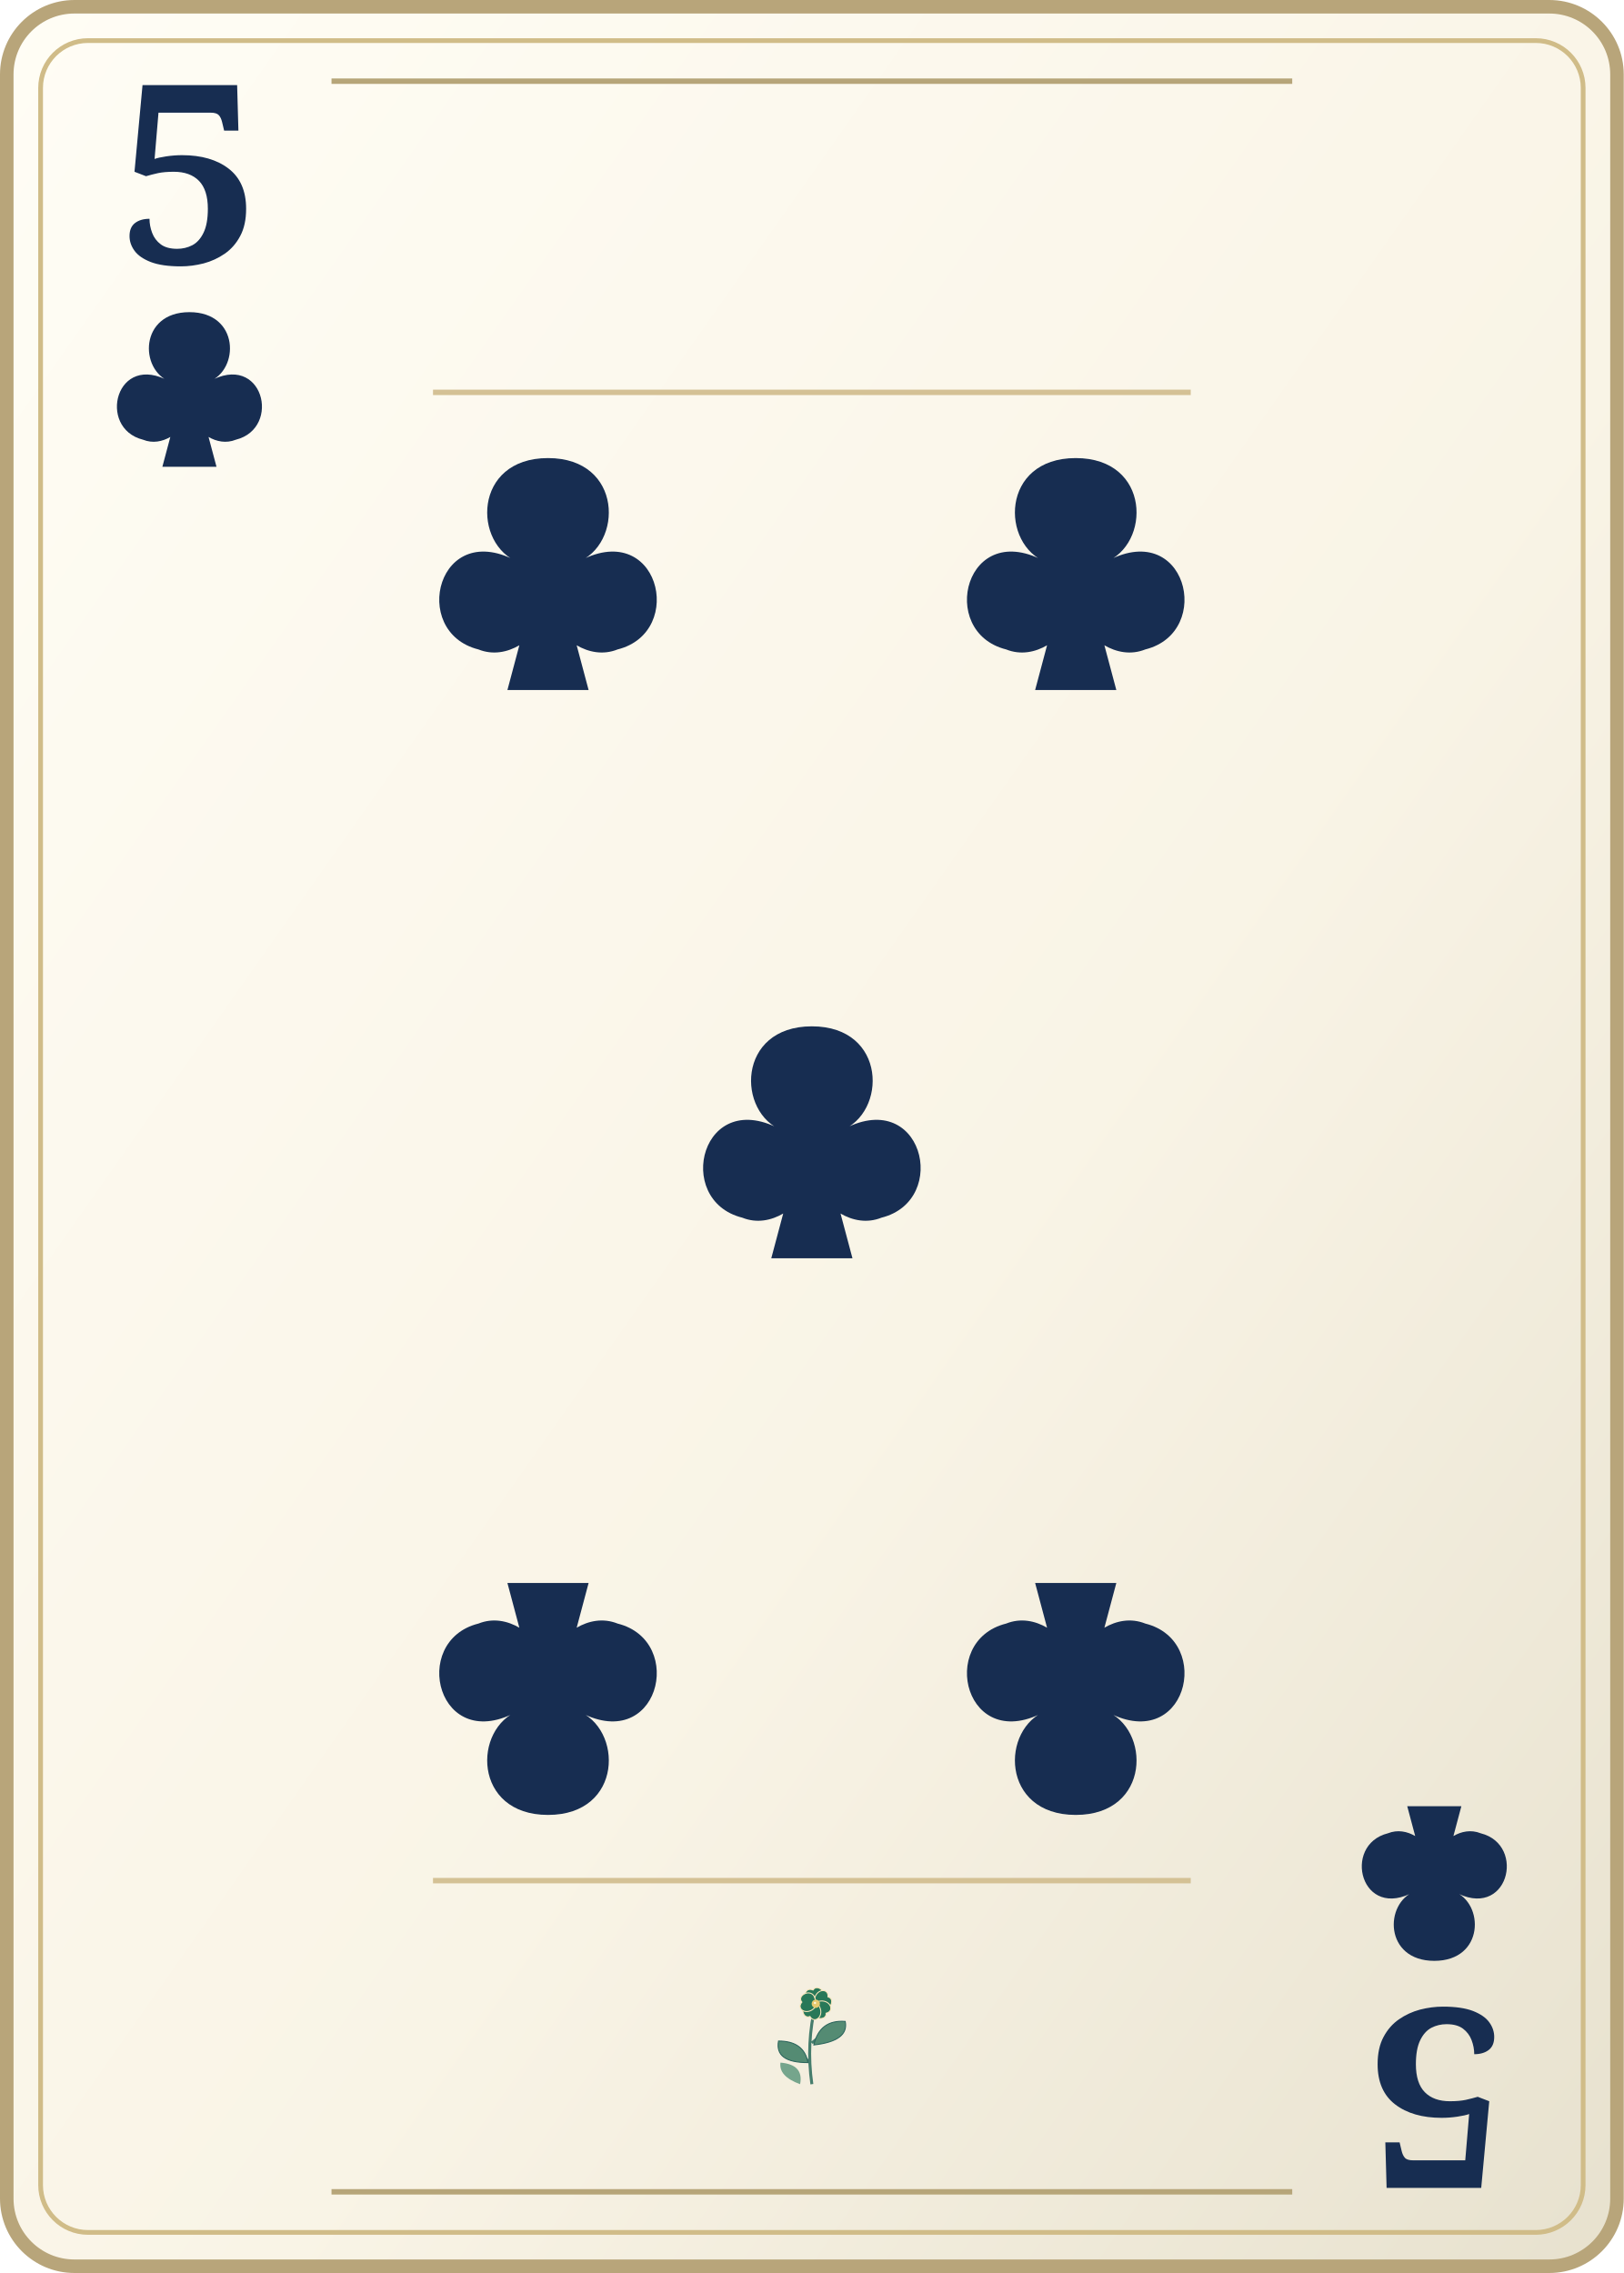
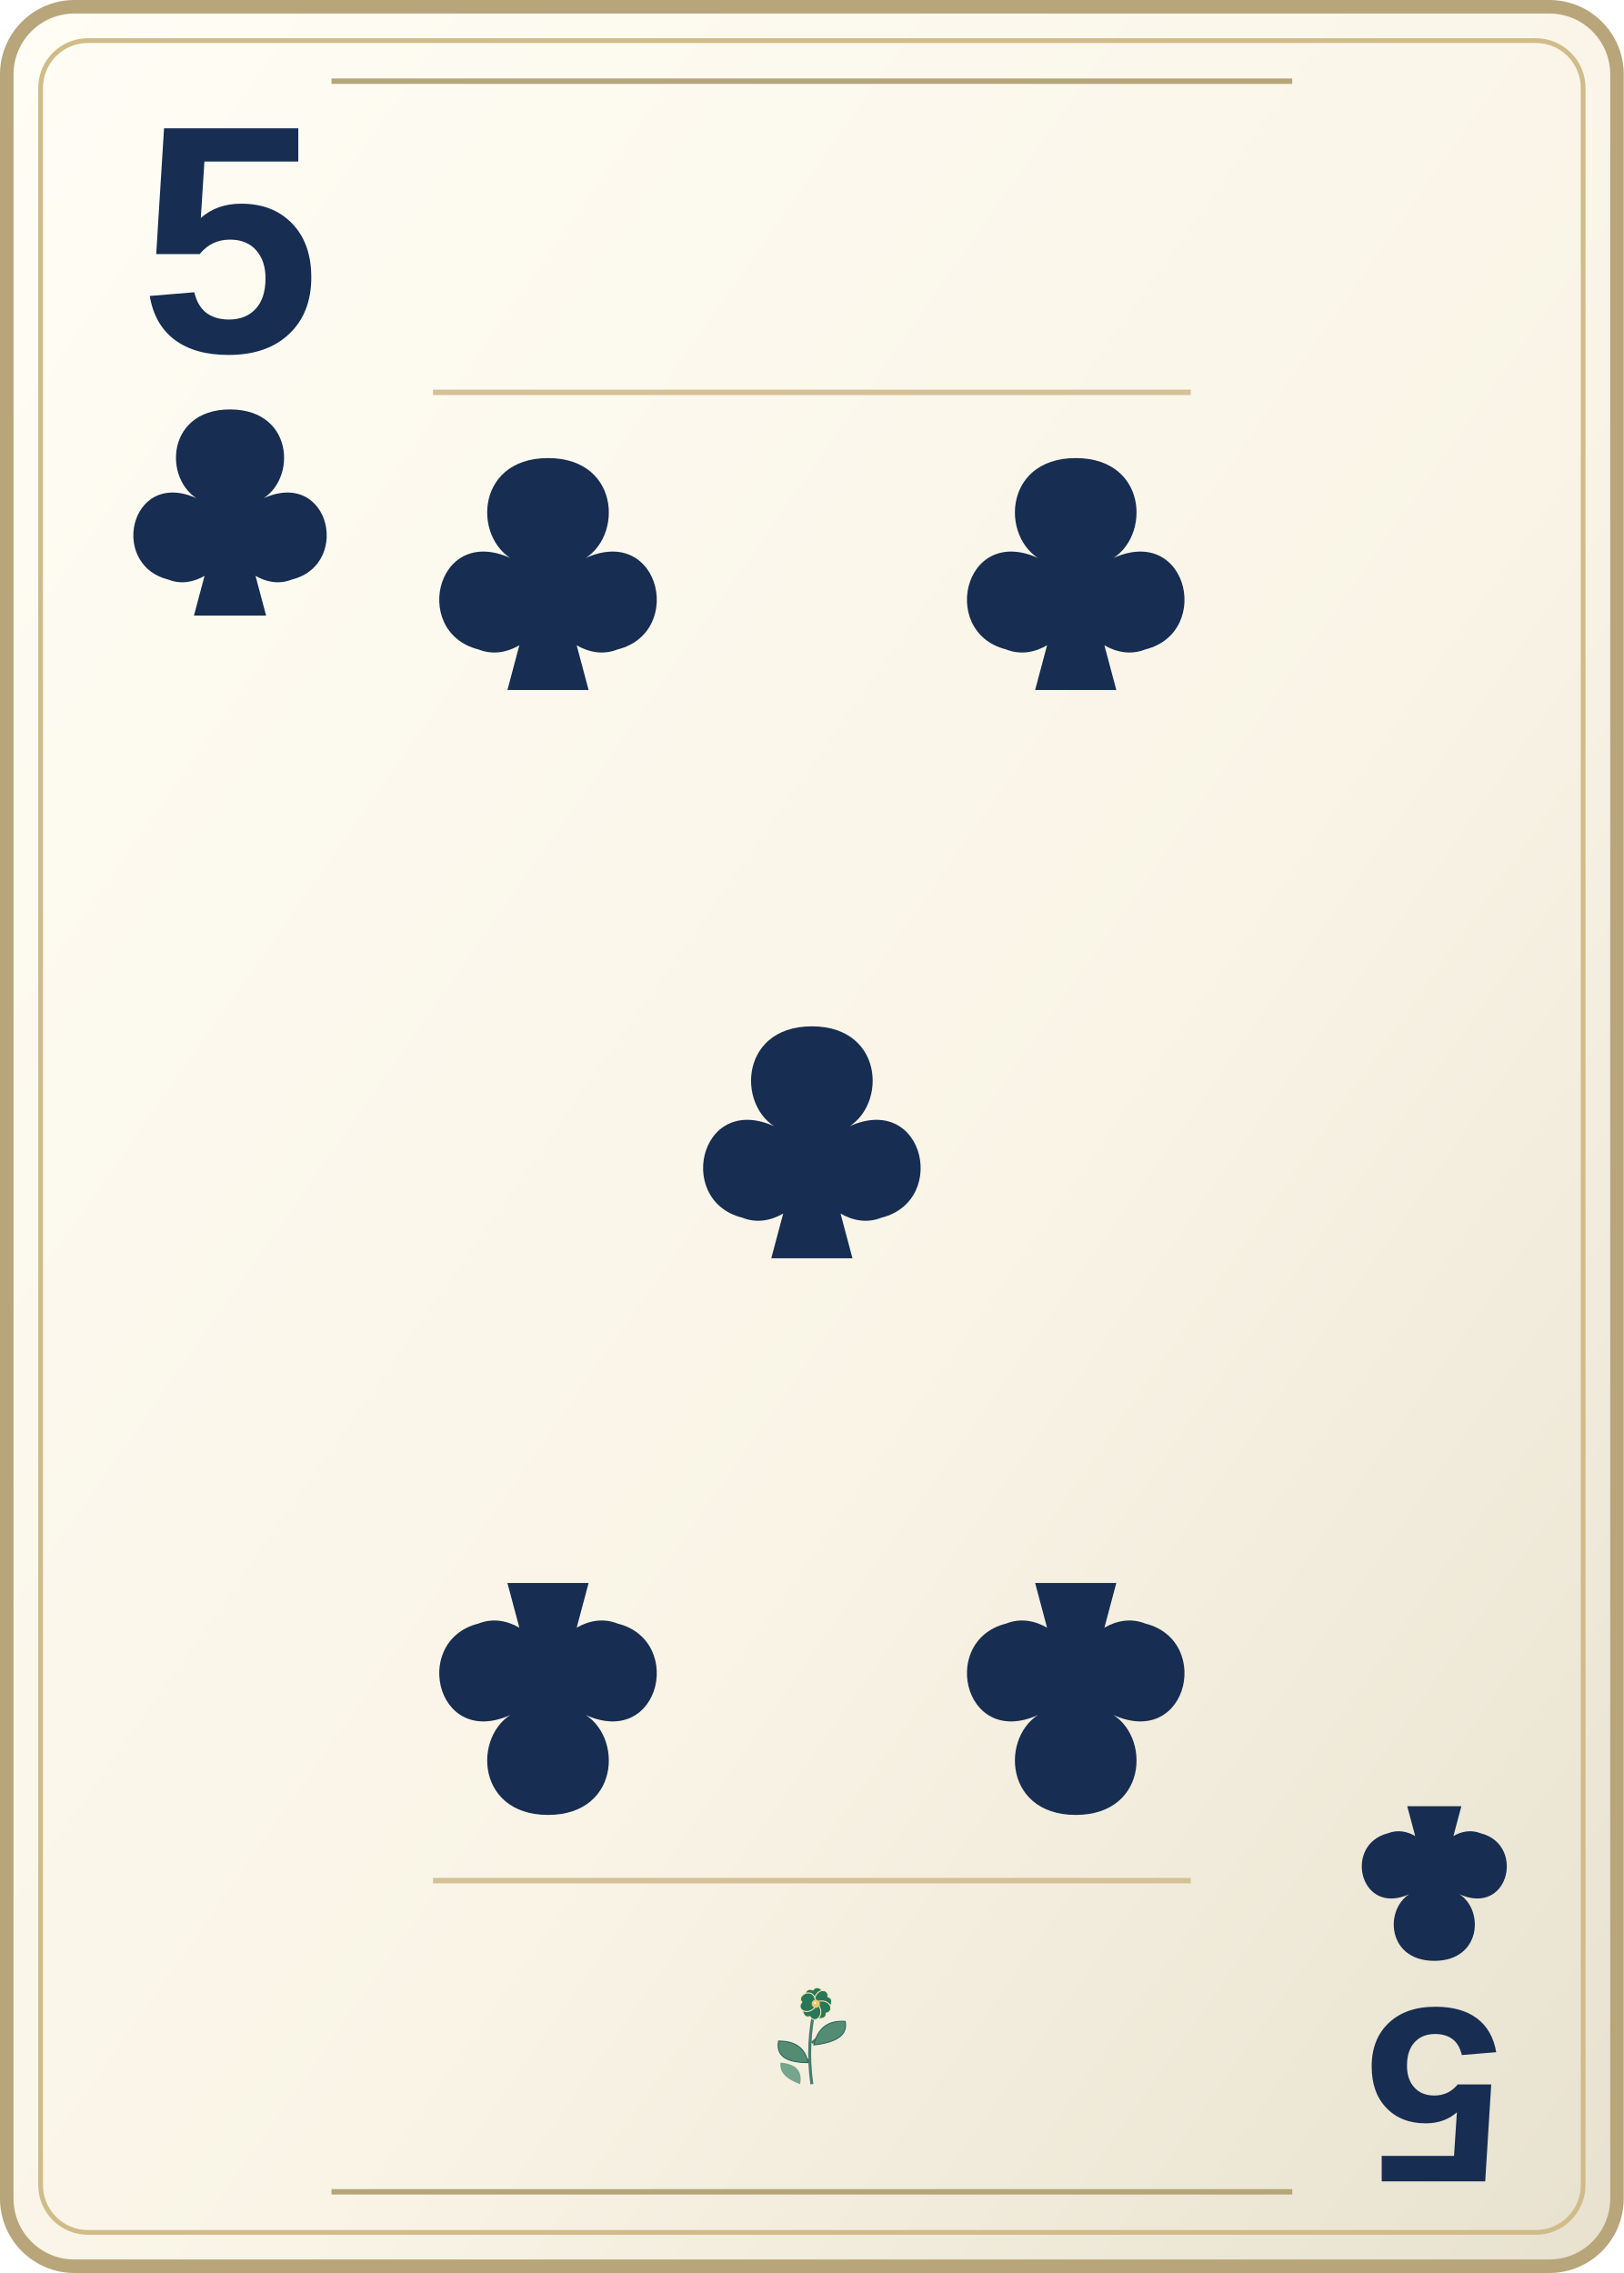
<svg xmlns="http://www.w3.org/2000/svg" width="240" height="336" viewBox="0 0 240 336" role="img" aria-label="5 of clubs; original Mughal-inspired garden court">
  <defs>
    <linearGradient id="paper" x1="0" y1="0" x2="1" y2="1">
      <stop stop-color="#fffdf5" />
      <stop offset=".58" stop-color="#f9f4e6" />
      <stop offset="1" stop-color="#e7e1ce" />
    </linearGradient>
    <linearGradient id="gold" x1="0" y1="0" x2="1" y2=".8">
      <stop stop-color="#f7dea0" />
      <stop offset=".35" stop-color="#cda754" />
      <stop offset=".66" stop-color="#a78036" />
      <stop offset="1" stop-color="#ead193" />
    </linearGradient>
    <linearGradient id="satin" x1="0" y1="0" x2="1" y2=".25">
      <stop stop-color="#134739" />
      <stop offset=".35" stop-color="#8cc6a0" />
      <stop offset=".62" stop-color="#287858" />
      <stop offset="1" stop-color="#134739" />
    </linearGradient>
    <linearGradient id="ivory" x1="0" y1="0" x2="1" y2=".4">
      <stop stop-color="#cdc6af" />
      <stop offset=".35" stop-color="#fff6d8" />
      <stop offset=".58" stop-color="#f2e7c6" />
      <stop offset="1" stop-color="#c9bc98" />
    </linearGradient>
    <linearGradient id="skin" x1="0" y1="0" x2="1" y2=".15">
      <stop stop-color="#ad724d" />
      <stop offset=".42" stop-color="#e4b887" />
      <stop offset=".78" stop-color="#d79b6b" />
      <stop offset="1" stop-color="#b47b55" />
    </linearGradient>
    <linearGradient id="garden" x1="0" y1="0" x2="0" y2="1">
      <stop stop-color="#b9d9d2" />
      <stop offset=".48" stop-color="#e3e8ca" />
      <stop offset="1" stop-color="#76a388" />
    </linearGradient>
    <radialGradient id="aureole">
      <stop stop-color="#fff6cd" />
      <stop offset=".72" stop-color="#f1d895" stop-opacity=".42" />
      <stop offset="1" stop-color="#f5dd9a" stop-opacity="0" />
    </radialGradient>
  </defs>
  <rect x="1" y="1" width="238" height="334" rx="10" fill="url(#paper)" stroke="#b8a57a" stroke-width="2" />
  <rect x="6" y="6" width="228" height="324" rx="7" fill="none" stroke="#d0bc88" stroke-width=".7" />
  <path d="M49 12H191M49 324H191" fill="none" stroke="#b6a579" stroke-width="0.8" />
-   <path d="M64 58H176M64 278H176" fill="none" stroke="#d4c195" stroke-width="0.8" />
-   <g transform="translate(81 84) rotate(0) scale(0.8571429)">
-     <path d="M0-19C-13-19-13-4-5-1C-19-9-24 11-12 14C-7 16-2 12 0 8C2 12 7 16 12 14C24 11 19-9 5-1C13-4 13-19 0-19ZM-3 6L-7 21H7L3 6Z" fill="#172d51" />
-   </g>
-   <g transform="translate(159 84) rotate(0) scale(0.8571429)">
-     <path d="M0-19C-13-19-13-4-5-1C-19-9-24 11-12 14C-7 16-2 12 0 8C2 12 7 16 12 14C24 11 19-9 5-1C13-4 13-19 0-19ZM-3 6L-7 21H7L3 6Z" fill="#172d51" />
-   </g>
-   <g transform="translate(120 168) rotate(0) scale(0.8571429)">
-     <path d="M0-19C-13-19-13-4-5-1C-19-9-24 11-12 14C-7 16-2 12 0 8C2 12 7 16 12 14C24 11 19-9 5-1C13-4 13-19 0-19ZM-3 6L-7 21H7L3 6Z" fill="#172d51" />
-   </g>
-   <g transform="translate(81 252) rotate(180) scale(0.8571429)">
-     <path d="M0-19C-13-19-13-4-5-1C-19-9-24 11-12 14C-7 16-2 12 0 8C2 12 7 16 12 14C24 11 19-9 5-1C13-4 13-19 0-19ZM-3 6L-7 21H7L3 6Z" fill="#172d51" />
-   </g>
-   <g transform="translate(159 252) rotate(180) scale(0.8571429)">
-     <path d="M0-19C-13-19-13-4-5-1C-19-9-24 11-12 14C-7 16-2 12 0 8C2 12 7 16 12 14C24 11 19-9 5-1C13-4 13-19 0-19ZM-3 6L-7 21H7L3 6Z" fill="#172d51" />
-   </g>
-   <g transform="translate(120 302) scale(0.29 0.29)">
-     <path d="M0 21Q-3 0 2-20M-1 10L-12 0M0 0L12-10" fill="none" stroke="#467d6d" stroke-width="1.5" />
-     <path d="M-2 10Q-19 10-17-1Q-4-1-2 10ZM1 1Q19-1 17-11Q4-12 1 1Z" fill="#548b73" stroke="#2b655c" stroke-width=".5" />
-     <path d="M-6 21Q-17 17-16 10Q-4 11-6 21Z" fill="#75a58c" />
-     <g transform="translate(2 -20) scale(0.7)">
-       <g transform="rotate(0)">
-         <path d="M0 1C-11-1-9-13-2-10C1-15 9-8 5-3Z" fill="#287858" stroke="#f9e6bc" stroke-width=".7" />
+   <g id="card-art">
+     <path d="M64 58H176M64 278H176" fill="none" stroke="#d4c195" stroke-width="0.8" />
+     <g transform="translate(81 84) rotate(0) scale(0.8571429)">
+       <path d="M0-19C-13-19-13-4-5-1C-19-9-24 11-12 14C-7 16-2 12 0 8C2 12 7 16 12 14C24 11 19-9 5-1C13-4 13-19 0-19ZM-3 6L-7 21H7L3 6Z" fill="#172d51" />
+     </g>
+     <g transform="translate(159 84) rotate(0) scale(0.8571429)">
+       <path d="M0-19C-13-19-13-4-5-1C-19-9-24 11-12 14C-7 16-2 12 0 8C2 12 7 16 12 14C24 11 19-9 5-1C13-4 13-19 0-19ZM-3 6L-7 21H7L3 6Z" fill="#172d51" />
+     </g>
+     <g transform="translate(120 168) rotate(0) scale(0.8571429)">
+       <path d="M0-19C-13-19-13-4-5-1C-19-9-24 11-12 14C-7 16-2 12 0 8C2 12 7 16 12 14C24 11 19-9 5-1C13-4 13-19 0-19ZM-3 6L-7 21H7L3 6Z" fill="#172d51" />
+     </g>
+     <g transform="translate(81 252) rotate(180) scale(0.8571429)">
+       <path d="M0-19C-13-19-13-4-5-1C-19-9-24 11-12 14C-7 16-2 12 0 8C2 12 7 16 12 14C24 11 19-9 5-1C13-4 13-19 0-19ZM-3 6L-7 21H7L3 6Z" fill="#172d51" />
+     </g>
+     <g transform="translate(159 252) rotate(180) scale(0.8571429)">
+       <path d="M0-19C-13-19-13-4-5-1C-19-9-24 11-12 14C-7 16-2 12 0 8C2 12 7 16 12 14C24 11 19-9 5-1C13-4 13-19 0-19ZM-3 6L-7 21H7L3 6Z" fill="#172d51" />
+     </g>
+     <g transform="translate(120 302) scale(0.29 0.29)">
+       <path d="M0 21Q-3 0 2-20M-1 10L-12 0M0 0L12-10" fill="none" stroke="#467d6d" stroke-width="1.5" />
+       <path d="M-2 10Q-19 10-17-1Q-4-1-2 10ZM1 1Q19-1 17-11Q4-12 1 1Z" fill="#548b73" stroke="#2b655c" stroke-width=".5" />
+       <path d="M-6 21Q-17 17-16 10Q-4 11-6 21Z" fill="#75a58c" />
+       <g transform="translate(2 -20) scale(0.7)">
+         <g transform="rotate(0)">
+           <path d="M0 1C-11-1-9-13-2-10C1-15 9-8 5-3Z" fill="#287858" stroke="#f9e6bc" stroke-width=".7" />
+         </g>
+         <g transform="rotate(72)">
+           <path d="M0 1C-11-1-9-13-2-10C1-15 9-8 5-3Z" fill="#287858" stroke="#f9e6bc" stroke-width=".7" />
+         </g>
+         <g transform="rotate(144)">
+           <path d="M0 1C-11-1-9-13-2-10C1-15 9-8 5-3Z" fill="#287858" stroke="#f9e6bc" stroke-width=".7" />
+         </g>
+         <g transform="rotate(216)">
+           <path d="M0 1C-11-1-9-13-2-10C1-15 9-8 5-3Z" fill="#287858" stroke="#f9e6bc" stroke-width=".7" />
+         </g>
+         <g transform="rotate(288)">
+           <path d="M0 1C-11-1-9-13-2-10C1-15 9-8 5-3Z" fill="#287858" stroke="#f9e6bc" stroke-width=".7" />
+         </g>
+         <circle cx="0" cy="0" r="3" fill="#e7c970" />
+         <circle cx="-0.6" cy="-0.6" r="0.8" fill="#fff8dd" />
      </g>
-       <g transform="rotate(72)">
-         <path d="M0 1C-11-1-9-13-2-10C1-15 9-8 5-3Z" fill="#287858" stroke="#f9e6bc" stroke-width=".7" />
-       </g>
-       <g transform="rotate(144)">
-         <path d="M0 1C-11-1-9-13-2-10C1-15 9-8 5-3Z" fill="#287858" stroke="#f9e6bc" stroke-width=".7" />
-       </g>
-       <g transform="rotate(216)">
-         <path d="M0 1C-11-1-9-13-2-10C1-15 9-8 5-3Z" fill="#287858" stroke="#f9e6bc" stroke-width=".7" />
-       </g>
-       <g transform="rotate(288)">
-         <path d="M0 1C-11-1-9-13-2-10C1-15 9-8 5-3Z" fill="#287858" stroke="#f9e6bc" stroke-width=".7" />
-       </g>
-       <circle cx="0" cy="0" r="3" fill="#e7c970" />
-       <circle cx="-0.6" cy="-0.6" r="0.8" fill="#fff8dd" />
    </g>
  </g>
-   <text x="28" y="39" text-anchor="middle" fill="#172d51" font-family="Georgia,serif" font-size="37" font-weight="bold">5</text>
-   <g transform="translate(28 57) rotate(0) scale(0.5714286)">
-     <path d="M0-19C-13-19-13-4-5-1C-19-9-24 11-12 14C-7 16-2 12 0 8C2 12 7 16 12 14C24 11 19-9 5-1C13-4 13-19 0-19ZM-3 6L-7 21H7L3 6Z" fill="#172d51" />
+   <g id="primary-index">
+     <text id="index-rank" x="34" y="52" text-anchor="middle" fill="#172d51" font-family="Arial,Helvetica,sans-serif" font-weight="700" font-size="48">5</text>
+     <g id="index-suit">
+       <g transform="translate(34 75) rotate(0) scale(0.7619048)">
+         <path d="M0-19C-13-19-13-4-5-1C-19-9-24 11-12 14C-7 16-2 12 0 8C2 12 7 16 12 14C24 11 19-9 5-1C13-4 13-19 0-19ZM-3 6L-7 21H7L3 6Z" fill="#172d51" />
+       </g>
+     </g>
  </g>
-   <g transform="rotate(180 120 168)">
-     <text x="28" y="39" text-anchor="middle" fill="#172d51" font-family="Georgia,serif" font-size="37" font-weight="bold">5</text>
+   <g id="secondary-index" transform="rotate(180 120 168)">
+     <text x="28" y="39" text-anchor="middle" fill="#172d51" font-family="Arial,Helvetica,sans-serif" font-size="37" font-weight="700">5</text>
    <g transform="translate(28 57) rotate(0) scale(0.5714286)">
      <path d="M0-19C-13-19-13-4-5-1C-19-9-24 11-12 14C-7 16-2 12 0 8C2 12 7 16 12 14C24 11 19-9 5-1C13-4 13-19 0-19ZM-3 6L-7 21H7L3 6Z" fill="#172d51" />
    </g>
  </g>
</svg>
